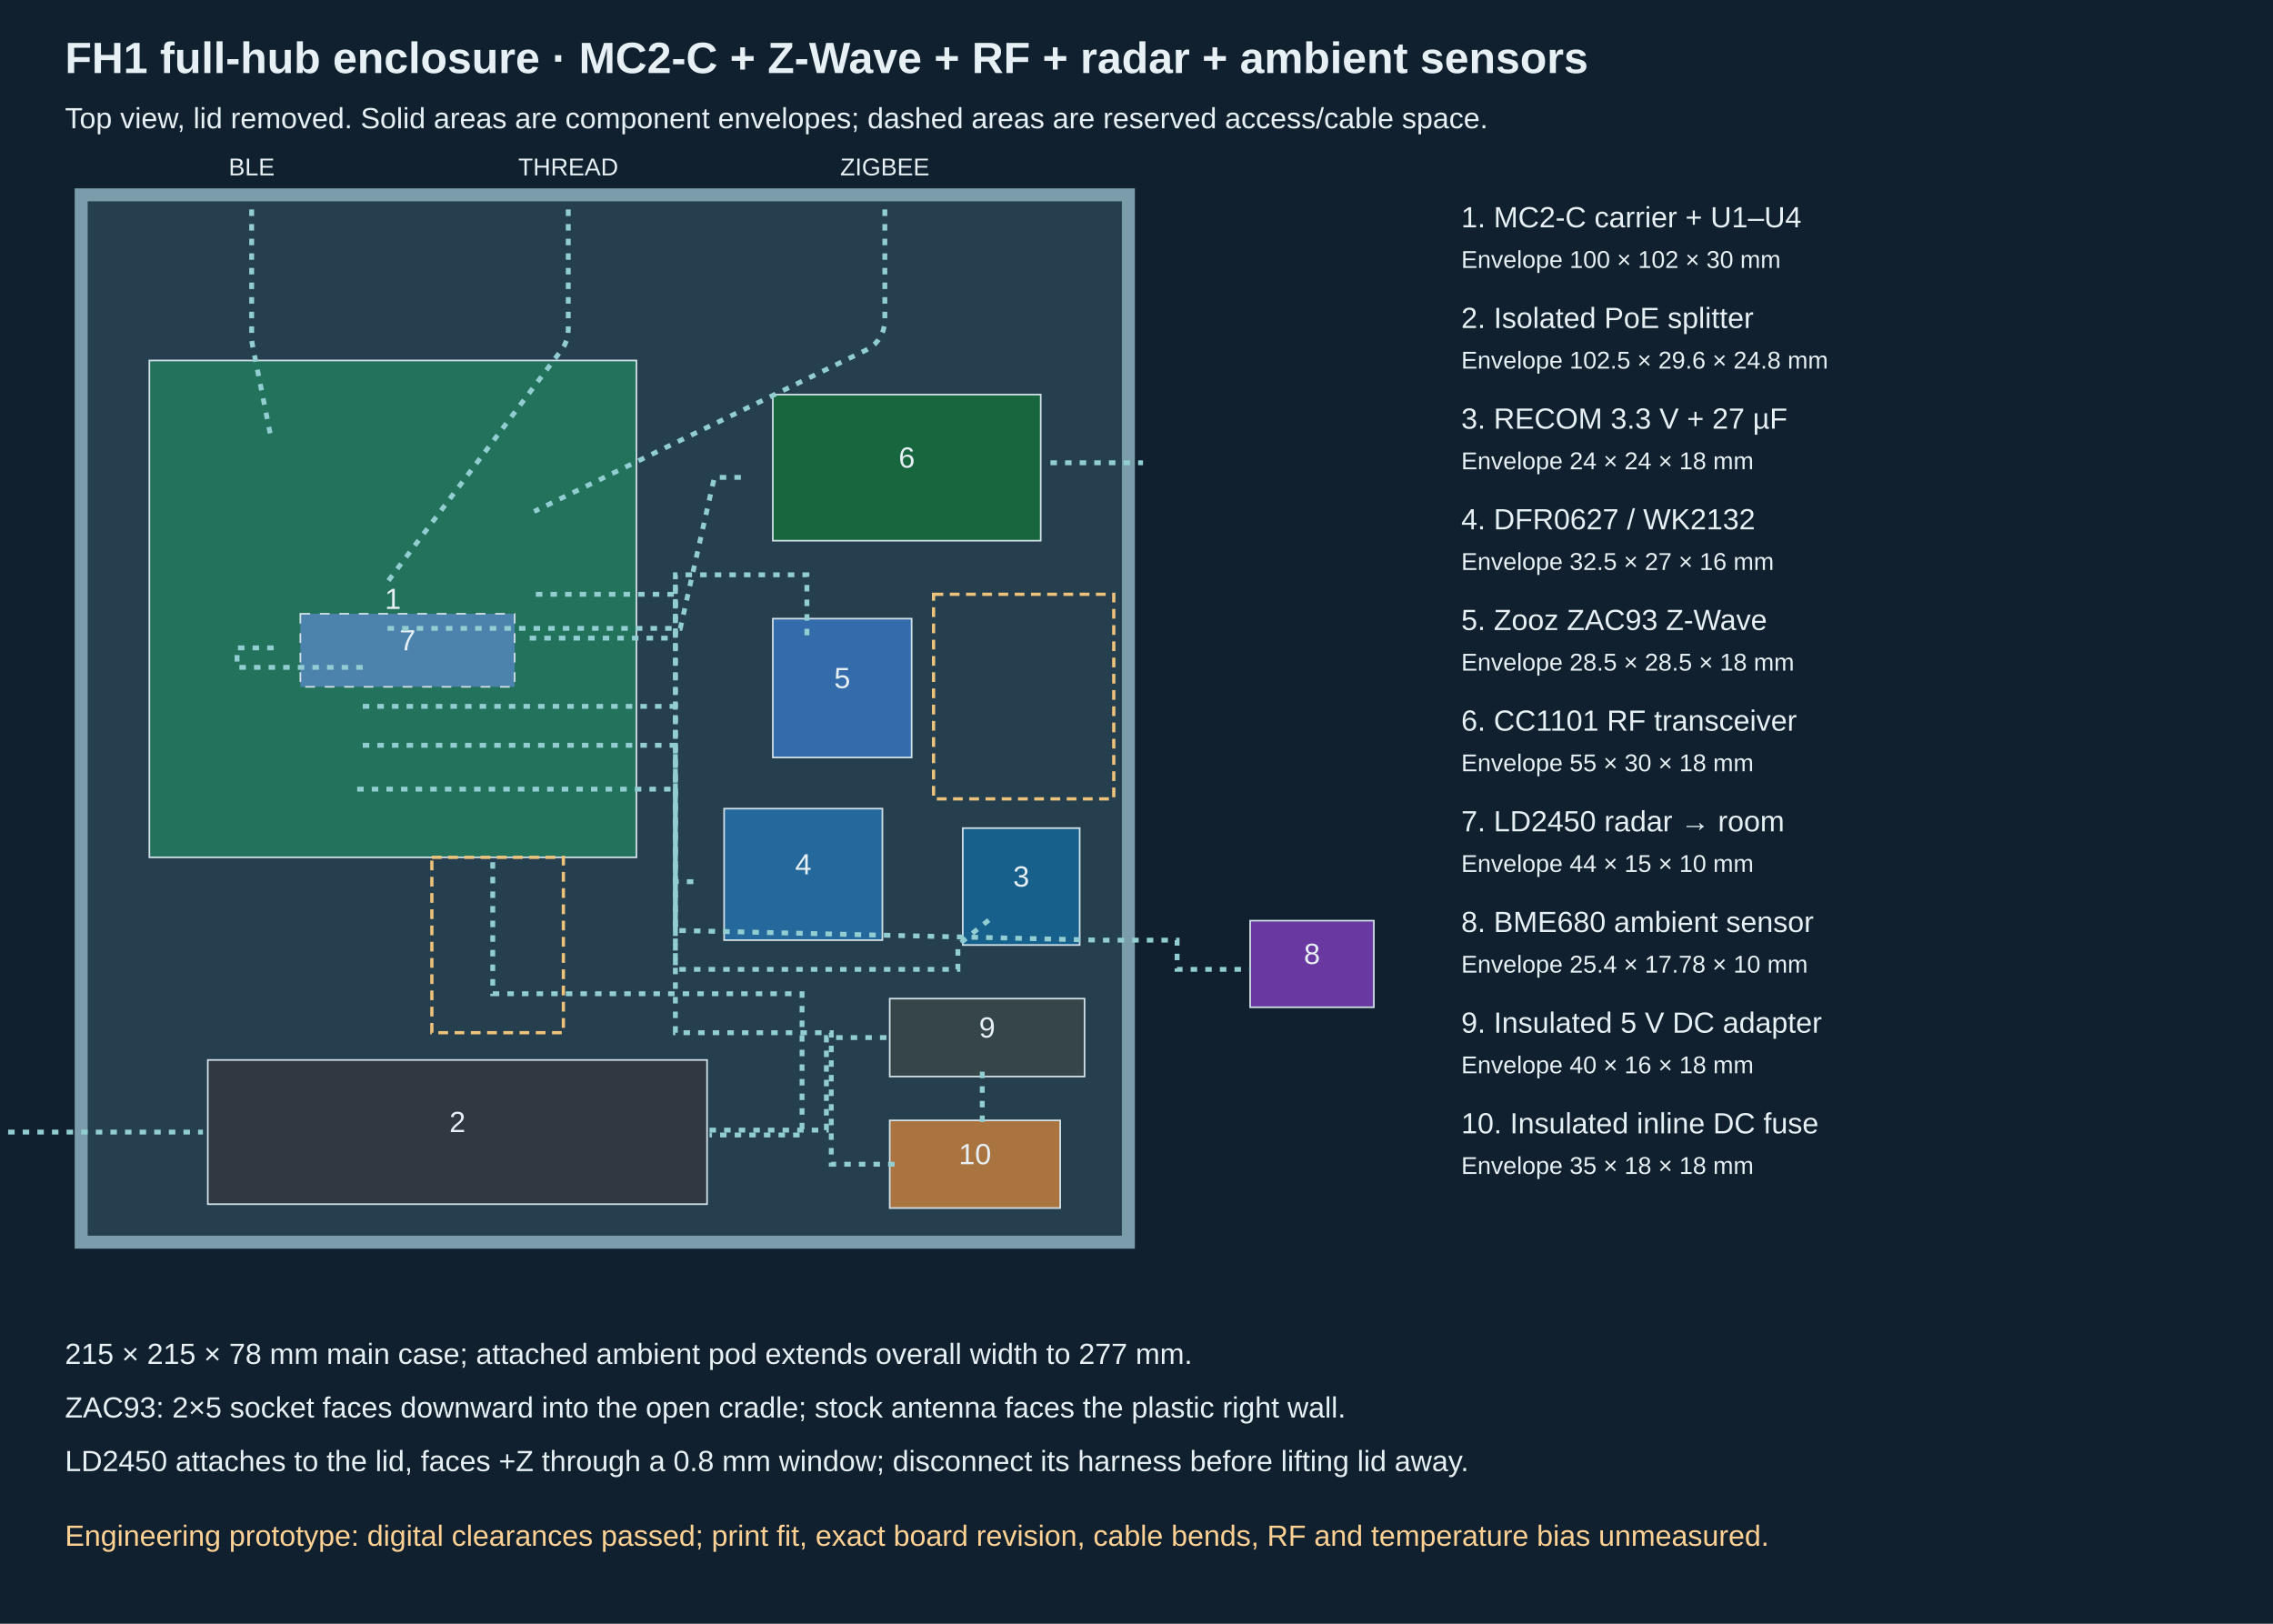
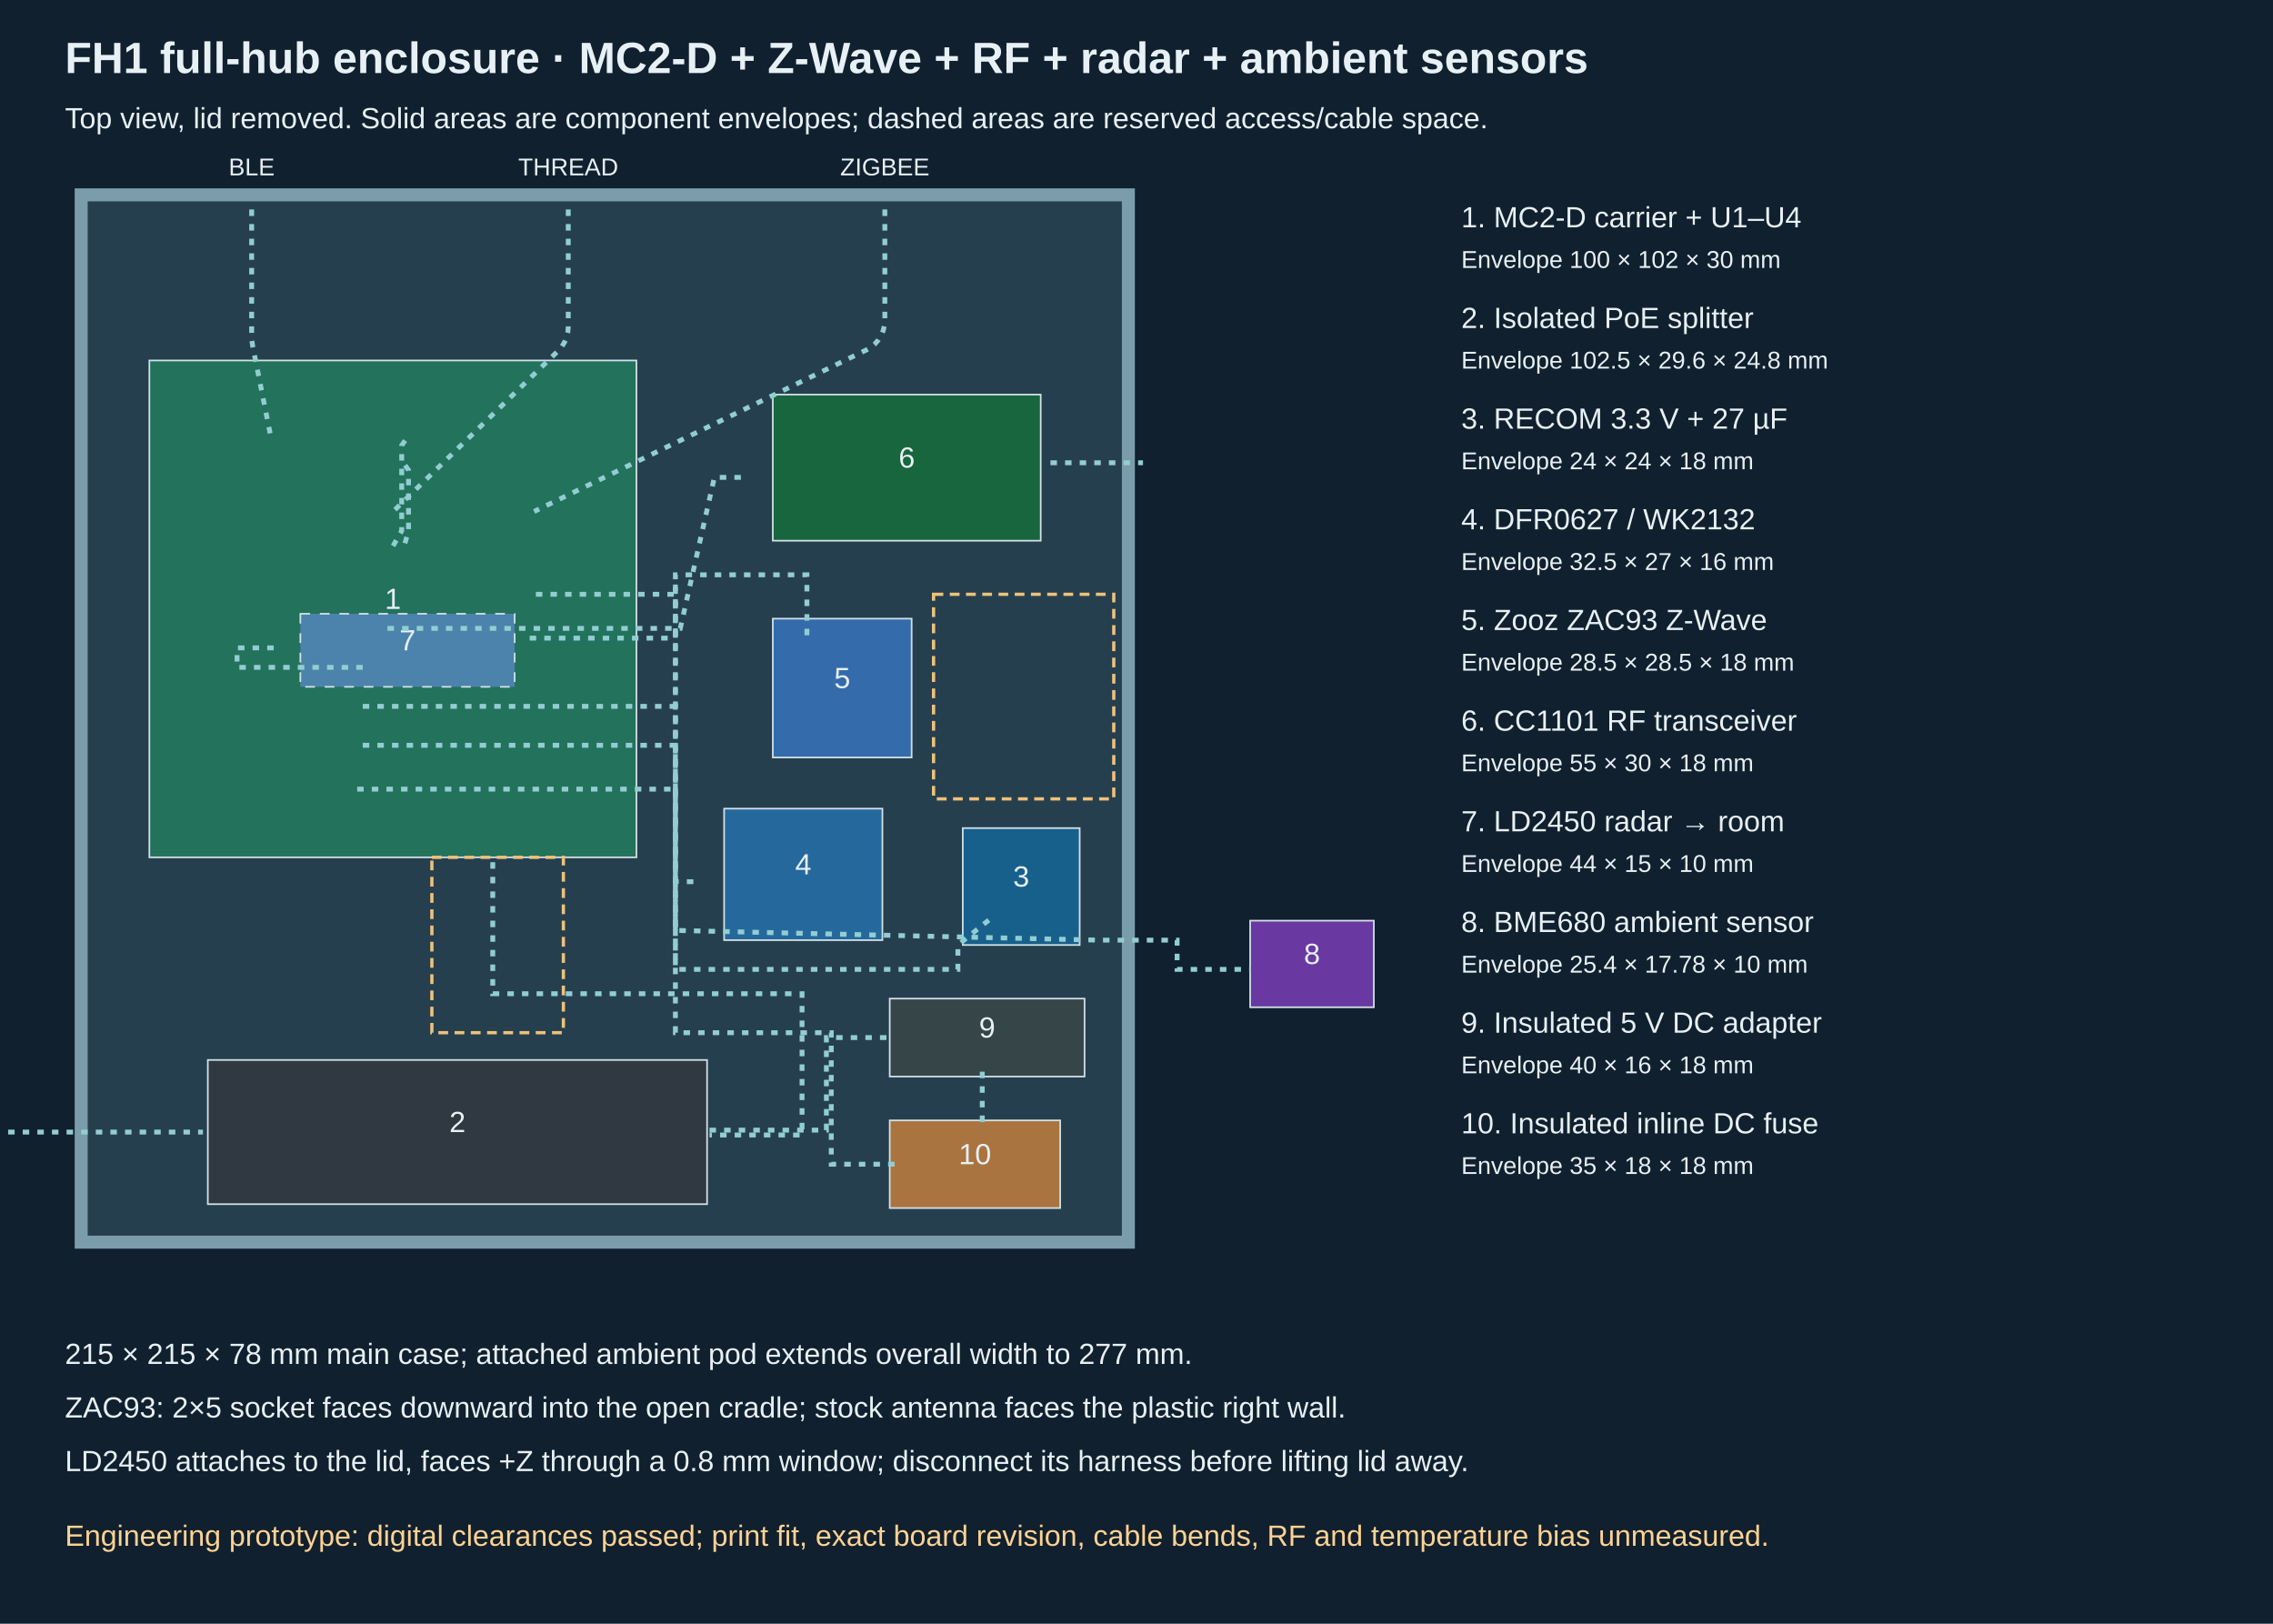
<svg xmlns="http://www.w3.org/2000/svg" width="1400" height="1000" viewBox="0 0 1400 1000">
  <style>text{font-family:Arial,sans-serif;fill:#e7f0f5}.h{font-size:27px;font-weight:bold}.s{font-size:18px}.n{font-size:15px}</style>
  <rect width="1400" height="1000" fill="#10202e" />
-   <text x="40" y="45" class="h">FH1 full-hub enclosure · MC2-C + Z-Wave + RF + radar + ambient sensors</text>
+   <text x="40" y="45" class="h">FH1 full-hub enclosure · MC2-D + Z-Wave + RF + radar + ambient sensors</text>
  <text x="40" y="79" class="s">Top view, lid removed. Solid areas are component envelopes; dashed areas are reserved access/cable space.</text>
  <rect x="50" y="120" width="645" height="645" fill="#263f4e" stroke="#7b9caa" stroke-width="8" />
  <rect x="92" y="222" width="300.0" height="306.0" fill="#23725c" stroke="#d2e1e8" stroke-dasharray="0" />
  <text x="242.0" y="375.0" text-anchor="middle" class="s">1</text>
  <rect x="128" y="652.8" width="307.5" height="88.8" fill="#303842" stroke="#d2e1e8" stroke-dasharray="0" />
  <text x="281.75" y="697.2" text-anchor="middle" class="s">2</text>
  <rect x="593" y="510" width="72" height="72" fill="#18608c" stroke="#d2e1e8" stroke-dasharray="0" />
  <text x="629.0" y="546.0" text-anchor="middle" class="s">3</text>
  <rect x="446" y="498" width="97.5" height="81" fill="#25699c" stroke="#d2e1e8" stroke-dasharray="0" />
  <text x="494.75" y="538.5" text-anchor="middle" class="s">4</text>
  <rect x="476" y="381" width="85.5" height="85.5" fill="#346baa" stroke="#d2e1e8" stroke-dasharray="0" />
  <text x="518.75" y="423.75" text-anchor="middle" class="s">5</text>
  <rect x="476" y="243" width="165" height="90" fill="#17663d" stroke="#d2e1e8" stroke-dasharray="0" />
  <text x="558.5" y="288.0" text-anchor="middle" class="s">6</text>
  <rect x="185" y="378" width="132" height="45" fill="#4c83ac" stroke="#d2e1e8" stroke-dasharray="6" />
  <text x="251.0" y="400.5" text-anchor="middle" class="s">7</text>
  <rect x="770" y="567" width="76.2" height="53.34" fill="#6938a1" stroke="#d2e1e8" stroke-dasharray="0" />
  <text x="808.1" y="593.67" text-anchor="middle" class="s">8</text>
  <rect x="548" y="615" width="120" height="48" fill="#354548" stroke="#d2e1e8" stroke-dasharray="0" />
  <text x="608.0" y="639.0" text-anchor="middle" class="s">9</text>
  <rect x="548" y="690" width="105" height="54" fill="#aa7440" stroke="#d2e1e8" stroke-dasharray="0" />
  <text x="600.5" y="717.0" text-anchor="middle" class="s">10</text>
  <rect x="266" y="528" width="81" height="108" fill="none" stroke="#edc27a" stroke-width="2" stroke-dasharray="6 4" />
  <rect x="575" y="366" width="111" height="126" fill="none" stroke="#edc27a" stroke-width="2" stroke-dasharray="6 4" />
-   <polyline points="155,129 155.0,207.747 155.11,209.986 155.44,212.199 162.609,248.044 163.275,251.377 163.935,254.673 164.568,257.838 165.157,260.785 165.687,263.433 166.142,265.708 166.509,267.546 166.779,268.896 166.944,269.722 167.0,270.0 167,270" fill="none" stroke="#92cdd2" stroke-width="3" stroke-dasharray="4 5" />
-   <polyline points="350,129 350.0,203.189 349.736,206.462 348.952,209.649 347.666,212.67 345.914,215.445 249.504,343.92 247.546,346.529 245.628,349.085 243.8,351.521 242.108,353.776 240.595,355.792 239.301,357.517 238.258,358.906 237.494,359.925 237.027,360.547 236.87,360.756 236.87,360.756" fill="none" stroke="#92cdd2" stroke-width="3" stroke-dasharray="4 5" />
-   <polyline points="545,129 545.0,197.232 544.74,200.478 543.968,203.641 542.702,206.64 540.975,209.4 538.831,211.85 536.325,213.928 533.52,215.58 347.805,305.859 344.885,307.278 342.027,308.667 339.305,309.991 336.787,311.215 334.537,312.309 332.612,313.244 331.063,313.997 329.927,314.55 329.233,314.887 329.0,315.0 329,315" fill="none" stroke="#92cdd2" stroke-width="3" stroke-dasharray="4 5" />
+   <polyline points="155,129 155.0,206.435 155.169,209.947 155.671,213.354 164.128,255.642 164.727,258.637 165.282,261.411 165.778,263.891 166.203,266.013 166.545,267.723 166.795,268.977 166.949,269.743 167.0,270.0 167,270" fill="none" stroke="#92cdd2" stroke-width="3" stroke-dasharray="4 5" />
+   <polyline points="350,129 350.0,201.309 349.739,204.581 348.964,207.769 347.695,210.789 345.963,213.563 343.815,216.021 253.36,304.079 251.048,306.33 248.84,308.479 246.795,310.471 244.965,312.252 243.398,313.778 242.135,315.008 241.208,315.91 240.642,316.46 240.452,316.646 240.452,316.646" fill="none" stroke="#92cdd2" stroke-width="3" stroke-dasharray="4 5" />
+   <polyline points="545,129 545.0,197.215 544.74,200.464 543.969,203.63 542.704,206.633 540.979,209.395 538.838,211.846 536.334,213.923 533.534,215.574 345.976,306.748 342.968,308.21 340.08,309.614 337.393,310.92 334.98,312.093 332.908,313.1 331.234,313.914 330.005,314.512 329.253,314.877 329.0,315.0 329,315" fill="none" stroke="#92cdd2" stroke-width="3" stroke-dasharray="4 5" />
  <polyline points="303.5,531 303.5,612 494,612 494,699 437,699" fill="none" stroke="#92cdd2" stroke-width="3" stroke-dasharray="4 5" />
  <polyline points="416,360 416,573" fill="none" stroke="#92cdd2" stroke-width="3" stroke-dasharray="4 5" />
  <polyline points="223.43,435.0 416,435 416,573 677,579 725,579 725,597 752,597 770,597" fill="none" stroke="#92cdd2" stroke-width="3" stroke-dasharray="4 5" />
  <polyline points="223.43,411 223.43,411 146,411 146,399 170,399" fill="none" stroke="#92cdd2" stroke-width="3" stroke-dasharray="4 5" />
  <polyline points="5,697.2 125,697.2" fill="none" stroke="#92cdd2" stroke-width="3" stroke-dasharray="4 5" />
  <polyline points="647,285 704,285" fill="none" stroke="#92cdd2" stroke-width="3" stroke-dasharray="4 5" />
  <polyline points="330.05,366.0 416,366 416,543 428,543" fill="none" stroke="#92cdd2" stroke-width="3" stroke-dasharray="4 5" />
  <polyline points="326.24,393.0 416,393 416,354 497,354 497,393" fill="none" stroke="#92cdd2" stroke-width="3" stroke-dasharray="4 5" />
  <polyline points="238.67,387.0 419,387 440,294 461,294" fill="none" stroke="#92cdd2" stroke-width="3" stroke-dasharray="4 5" />
  <polyline points="223.43,459.0 223.43,459.0 416,459 416,597 590,597 590,582 611,565.05" fill="none" stroke="#92cdd2" stroke-width="3" stroke-dasharray="4 5" />
  <polyline points="437,696 509,696 509,639 548,639" fill="none" stroke="#92cdd2" stroke-width="3" stroke-dasharray="4 5" />
  <polyline points="605,660 605,678 605,693" fill="none" stroke="#92cdd2" stroke-width="3" stroke-dasharray="4 5" />
  <polyline points="551,717 512,717 512,636 416,636 416,486 215.81,486.0 215.81,486.0" fill="none" stroke="#92cdd2" stroke-width="3" stroke-dasharray="4 5" />
+   <polyline points="249.52,271.307 247.42,274.307 247.42,326.865 240.53,339.0 240.53,339.0" fill="none" stroke="#92cdd2" stroke-width="3" stroke-dasharray="4 5" />
+   <polyline points="249.52,286.547 251.62,289.547 251.62,326.865 248.15,339.0 248.15,339.0" fill="none" stroke="#92cdd2" stroke-width="3" stroke-dasharray="4 5" />
  <text x="155" y="108" class="n" text-anchor="middle">BLE</text>
  <text x="350" y="108" class="n" text-anchor="middle">THREAD</text>
  <text x="545" y="108" class="n" text-anchor="middle">ZIGBEE</text>
-   <text x="900" y="140" class="s">1. MC2-C carrier + U1–U4</text>
+   <text x="900" y="140" class="s">1. MC2-D carrier + U1–U4</text>
  <text x="900" y="165" class="n">Envelope 100 × 102 × 30 mm</text>
  <text x="900" y="202" class="s">2. Isolated PoE splitter</text>
  <text x="900" y="227" class="n">Envelope 102.5 × 29.6 × 24.8 mm</text>
  <text x="900" y="264" class="s">3. RECOM 3.3 V + 27 µF</text>
  <text x="900" y="289" class="n">Envelope 24 × 24 × 18 mm</text>
  <text x="900" y="326" class="s">4. DFR0627 / WK2132</text>
  <text x="900" y="351" class="n">Envelope 32.5 × 27 × 16 mm</text>
  <text x="900" y="388" class="s">5. Zooz ZAC93 Z-Wave</text>
  <text x="900" y="413" class="n">Envelope 28.5 × 28.5 × 18 mm</text>
  <text x="900" y="450" class="s">6. CC1101 RF transceiver</text>
  <text x="900" y="475" class="n">Envelope 55 × 30 × 18 mm</text>
  <text x="900" y="512" class="s">7. LD2450 radar → room</text>
  <text x="900" y="537" class="n">Envelope 44 × 15 × 10 mm</text>
  <text x="900" y="574" class="s">8. BME680 ambient sensor</text>
  <text x="900" y="599" class="n">Envelope 25.4 × 17.78 × 10 mm</text>
  <text x="900" y="636" class="s">9. Insulated 5 V DC adapter</text>
  <text x="900" y="661" class="n">Envelope 40 × 16 × 18 mm</text>
  <text x="900" y="698" class="s">10. Insulated inline DC fuse</text>
  <text x="900" y="723" class="n">Envelope 35 × 18 × 18 mm</text>
  <text x="40" y="840" class="s">215 × 215 × 78 mm main case; attached ambient pod extends overall width to 277 mm.</text>
  <text x="40" y="873" class="s">ZAC93: 2×5 socket faces downward into the open cradle; stock antenna faces the plastic right wall.</text>
  <text x="40" y="906" class="s">LD2450 attaches to the lid, faces +Z through a 0.8 mm window; disconnect its harness before lifting lid away.</text>
  <text x="40" y="952" class="s" style="fill:#ffd294">Engineering prototype: digital clearances passed; print fit, exact board revision, cable bends, RF and temperature bias unmeasured.</text>
</svg>
